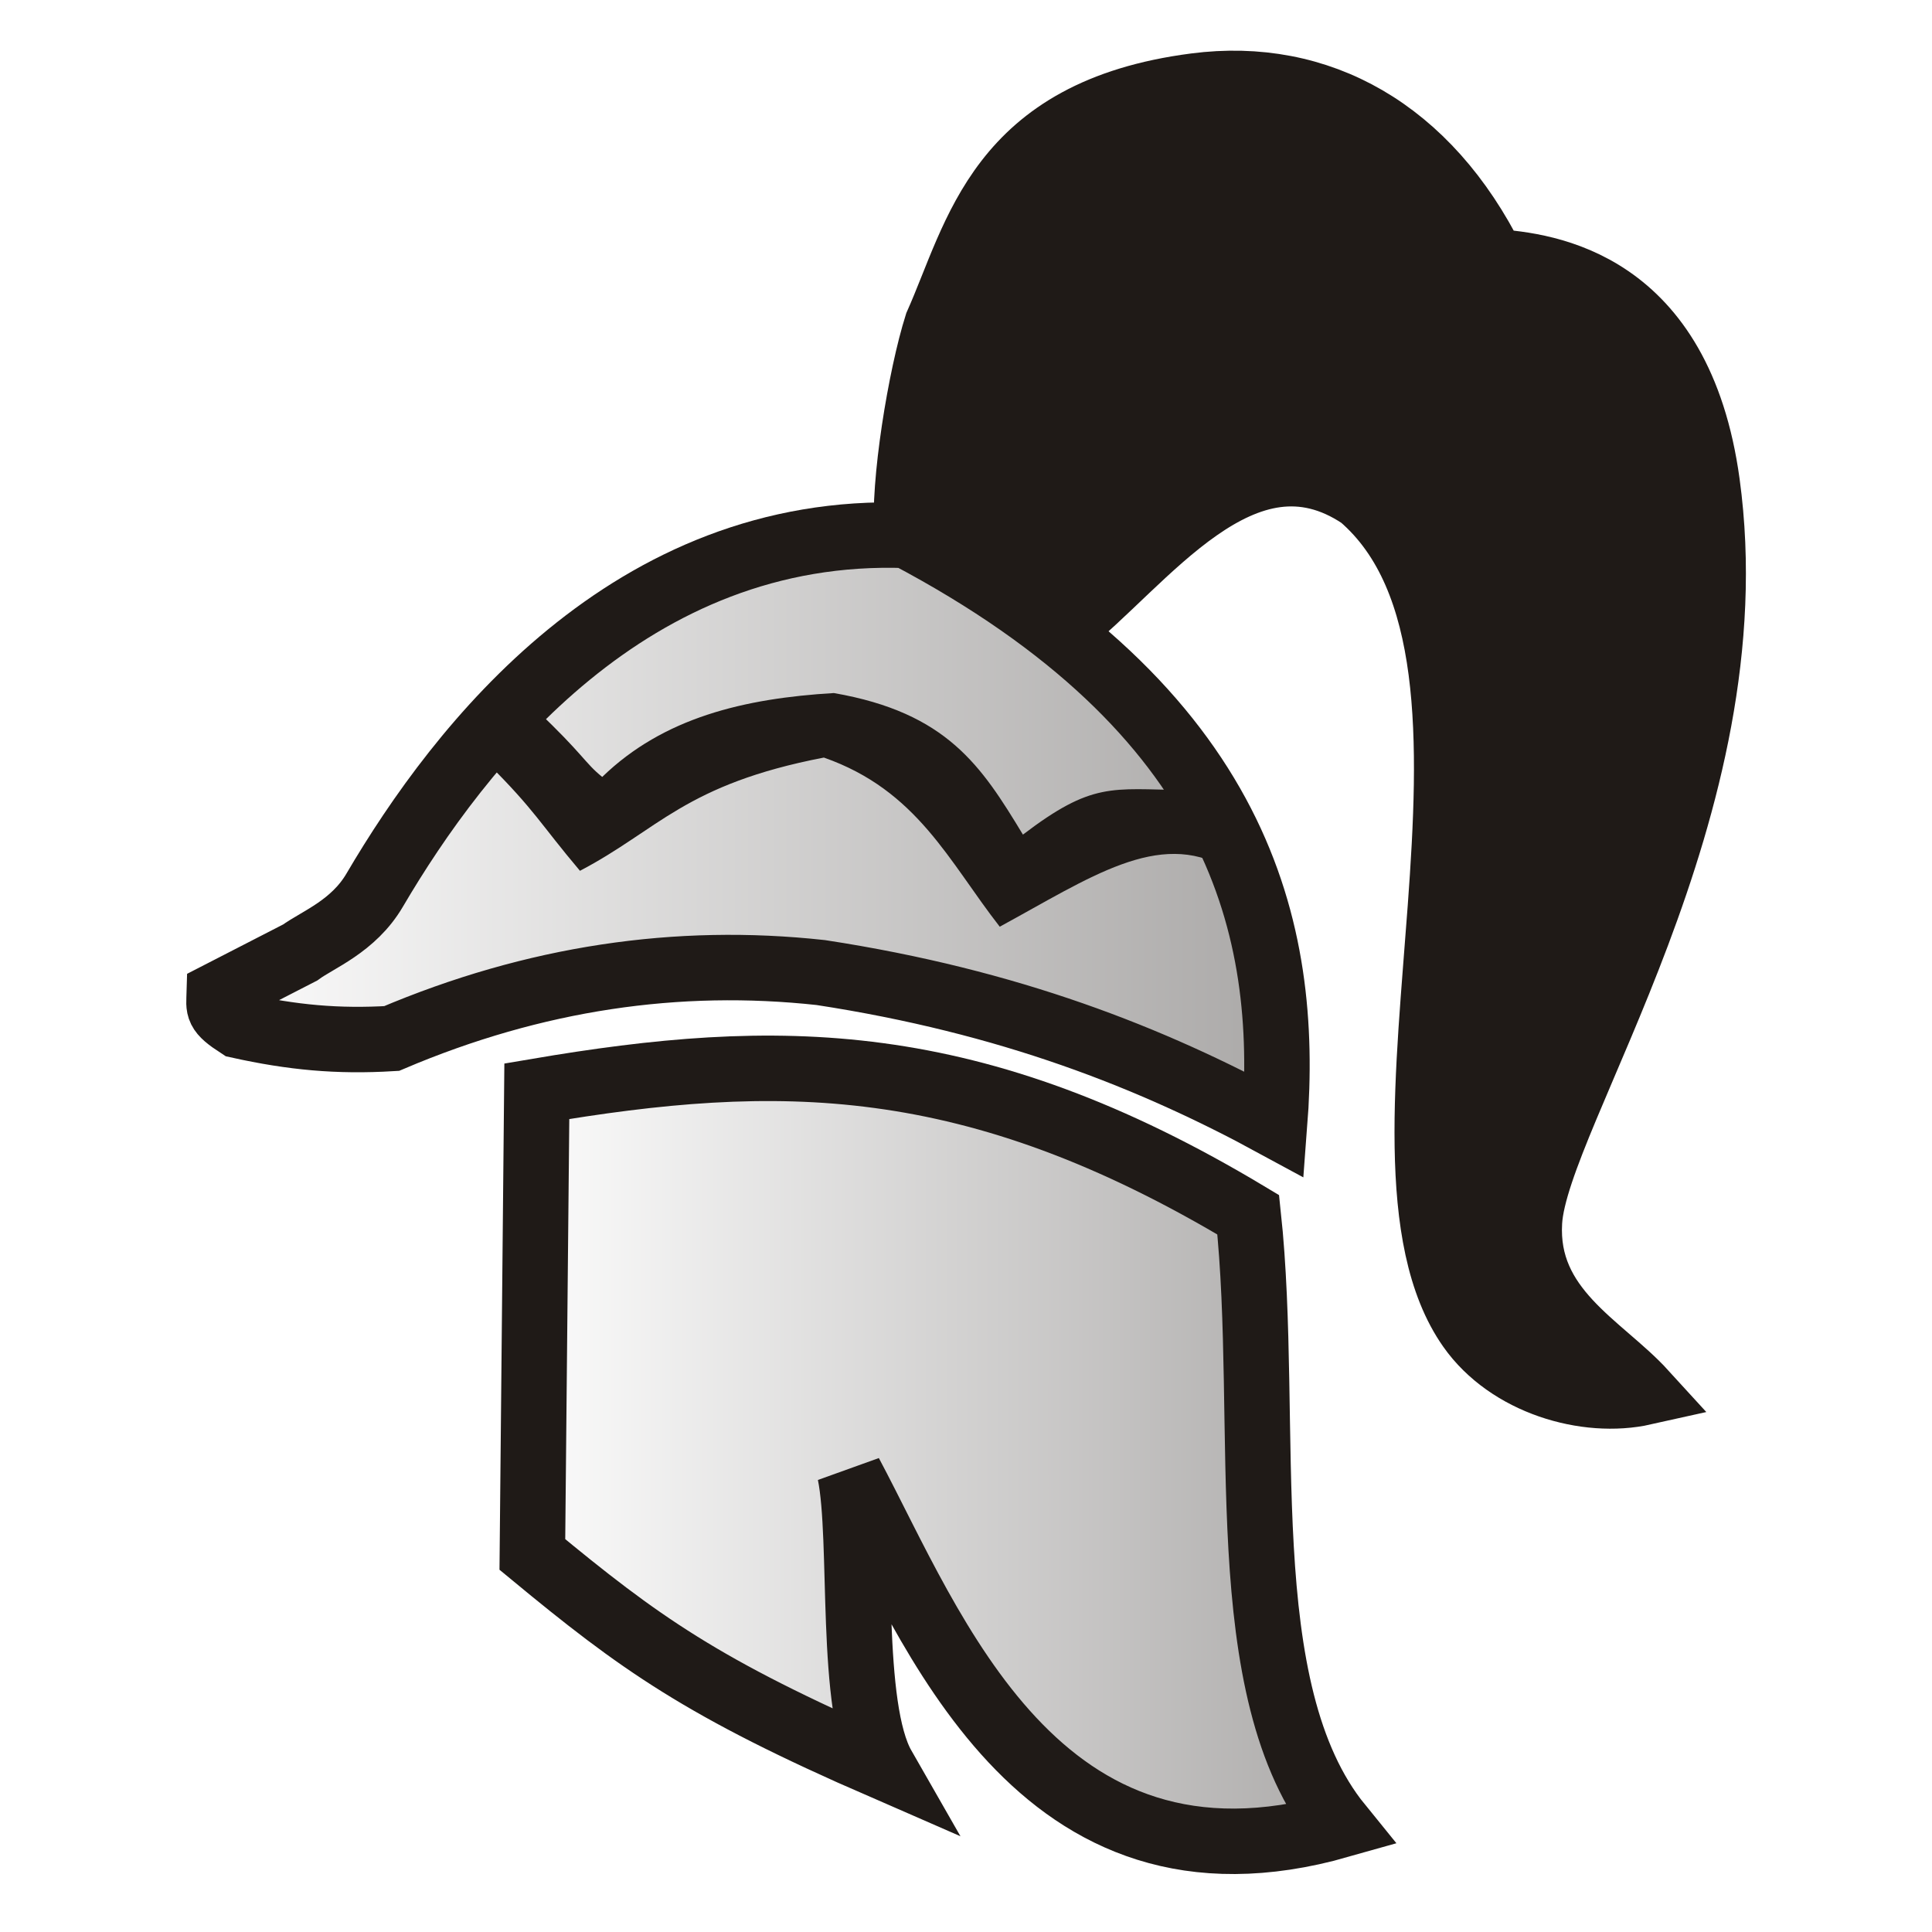
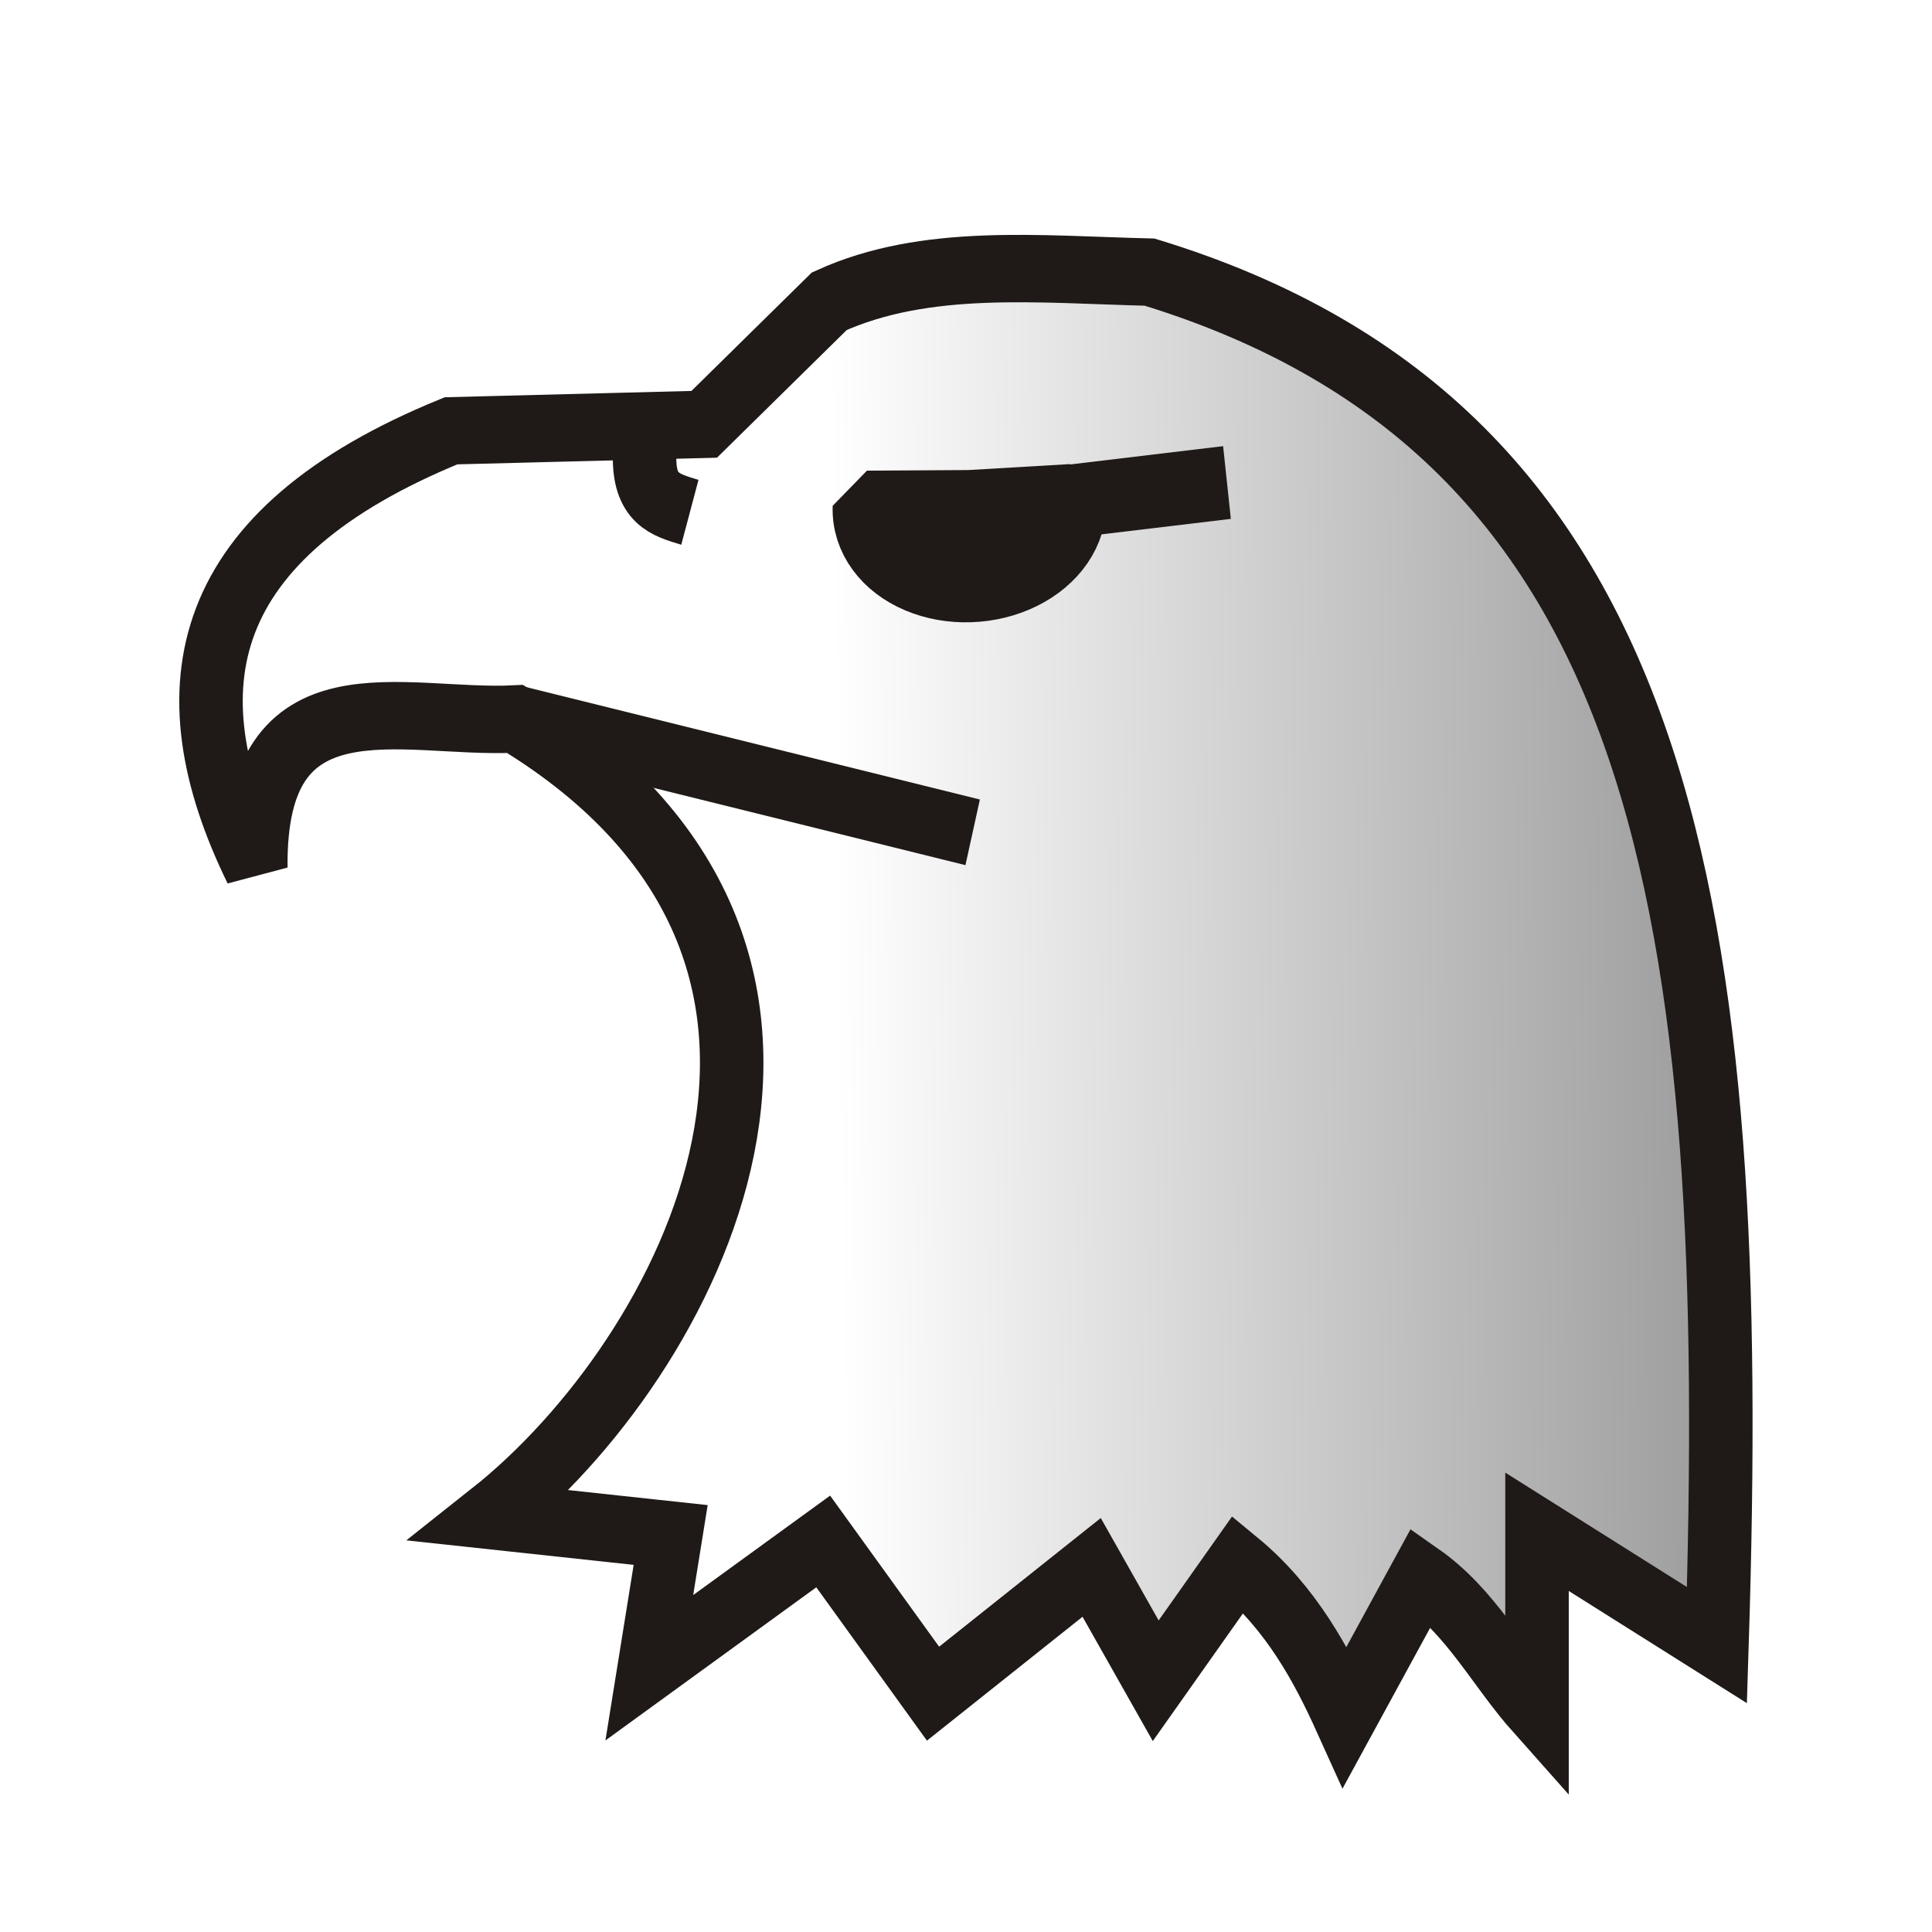
- <svg xmlns="http://www.w3.org/2000/svg" xmlns:xlink="http://www.w3.org/1999/xlink" width="177.17" height="177.17" shape-rendering="geometricPrecision" image-rendering="optimizeQuality" fill-rule="evenodd" clip-rule="evenodd" viewBox="0 0 50 50" version="1.1" id="svg1163">
-   <defs id="defs1157">
-     <linearGradient id="linearGradient9464">
-       <stop id="stop9462" offset="0" style="stop-color:#806600;stop-opacity:1" />
-       <stop id="stop9460" offset="1" style="stop-color:#ffd42a;stop-opacity:1" />
+ <svg xmlns="http://www.w3.org/2000/svg" xmlns:xlink="http://www.w3.org/1999/xlink" width="177.17" height="177.17" shape-rendering="geometricPrecision" image-rendering="optimizeQuality" fill-rule="evenodd" clip-rule="evenodd" viewBox="0 0 50 50" version="1.1" id="svg12863">
+   <defs id="defs12857">
+     <linearGradient id="linearGradient13464">
+       <stop style="stop-color:#808080;stop-opacity:1;" offset="0" id="stop13460" />
+       <stop style="stop-color:#ffffff;stop-opacity:1" offset="1" id="stop13462" />
    </linearGradient>
-     <linearGradient gradientUnits="userSpaceOnUse" y2="37.469" x2="77.76" y1="37.22" x1="21.13" id="linearGradient9444" gradientTransform="translate(-91.5356,53.38202)">
-       <stop style="stop-color:#a8a6a5;stop-opacity:1" offset="0" stop-color="#fff" stop-opacity="0" id="stop9442" />
-       <stop stop-color="#fff" id="stop9440" offset="1" />
+     <linearGradient id="0" x1="21.405" x2="77.64" gradientUnits="userSpaceOnUse">
+       <stop stop-color="#fff" id="stop12852" />
+       <stop offset="1" stop-color="#fff" stop-opacity="0" id="stop12854" />
    </linearGradient>
-     <linearGradient id="0" x1="21.19" y1="37.552" x2="77.74" y2="37.429" gradientUnits="userSpaceOnUse">
-       <stop stop-color="#fff" id="stop1152" />
-       <stop offset="1" stop-color="#fff" stop-opacity="0" id="stop1154" />
-     </linearGradient>
-     <linearGradient xlink:href="#linearGradient9444" id="linearGradient8253" x1="-26.934" y1="21.969" x2="-2.041" y2="21.969" gradientUnits="userSpaceOnUse" gradientTransform="matrix(1.227182,0,0,1,6.239682,0)" />
-     <linearGradient xlink:href="#linearGradient9444" id="linearGradient8255" x1="-28.773" y1="38.406" x2="-8.917" y2="38.406" gradientUnits="userSpaceOnUse" gradientTransform="matrix(1.227182,0,0,1,6.239682,0)" />
-     <linearGradient gradientTransform="translate(-91.5356,53.38202)" id="0-4" x1="21.13" y1="37.22" x2="77.76" y2="37.469" gradientUnits="userSpaceOnUse">
-       <stop stop-color="#fff" id="stop8835" />
-       <stop offset="1" stop-color="#fff" stop-opacity="0" id="stop8837" />
-     </linearGradient>
-     <linearGradient id="0-5" x1="21.253" y1="37.22" x2="77.64" y2="37.35" gradientUnits="userSpaceOnUse" xlink:href="#linearGradient9464">
-       <stop stop-color="#fff" id="stop7734" />
-       <stop offset="1" stop-color="#fff" stop-opacity="0" id="stop7736" />
+     <linearGradient xlink:href="#linearGradient13464" id="linearGradient13468" x1="115.585" y1="51.193" x2="87.866" y2="51.539" gradientUnits="userSpaceOnUse" />
+     <clipPath clipPathUnits="userSpaceOnUse" id="clipPath5191">
+       <rect style="opacity:1;fill:#d40000;fill-opacity:1;stroke:#000000;stroke-width:0.205;stroke-linecap:square;stroke-linejoin:miter;stroke-miterlimit:4;stroke-dasharray:none;stroke-opacity:1;paint-order:normal" id="rect5193" width="35.163" height="15.671" x="7.207" y="4.029" clip-path="none" />
+     </clipPath>
+     <linearGradient id="0-2" x1="21.376" x2="77.64" gradientUnits="userSpaceOnUse">
+       <stop stop-color="#fff" id="stop4571" />
+       <stop offset="1" stop-color="#fff" stop-opacity="0" id="stop4573" />
    </linearGradient>
  </defs>
-   <g id="g7037" transform="translate(2.678846)">
-     <g id="g9450" transform="matrix(-0.9618205,0,0,0.9618205,5.57492,0.6675194)">
-       <path id="path8237" d="m -31.592,6.346 c -1.459,0.102 -5.017,0.537 -5.761,5.957 -1.199,8.726 4.611,17.002 4.781,19.877 0.14,2.353 -1.928,3.324 -3.085,4.592 1.561,0.349 3.647,-0.262 4.682,-1.733 3.351,-4.76 -2.197,-17.963 2.931,-22.368 3.182,-2.142 5.852,1.827 8.04,3.518 1.194,-0.906 1.938,-1.364 4.181,-2.477 0.112,-1.388 -0.367,-4.281 -0.806,-5.669 -1.091,-2.443 -1.644,-5.737 -6.951,-6.425 -3.333,-0.432 -6.254,1.199 -8.012,4.728 z" style="fill:#1f1a17;fill-opacity:1;stroke:#1f1a17;stroke-width:1.761;stroke-linecap:butt;stroke-linejoin:miter;stroke-miterlimit:4;stroke-dasharray:none;stroke-opacity:1" />
-       <path id="path8239" d="m -15.823,13.712 c -8.998,4.749 -10.294,10.612 -9.891,15.851 3.315,-1.802 7.136,-3.31 12.21,-4.088 3.849,-0.421 7.699,0.138 11.548,1.774 1.451,0.087 2.666,-0.026 4.117,-0.347 0.594,-0.386 0.532,-0.463 0.521,-0.848 L 0.505,24.935 C 0.029,24.587 -0.929,24.231 -1.499,23.259 -3.789,19.358 -8.38,13.434 -15.823,13.712 Z" style="fill:url(#linearGradient8253);fill-opacity:1.0;stroke:#1f1a17;stroke-width:1.761;stroke-linecap:butt;stroke-linejoin:miter;stroke-miterlimit:4;stroke-dasharray:none;stroke-opacity:1" />
-       <path id="path8241" d="m -5.863,28.668 c -6.453,-1.096 -11.717,-1.134 -19.142,3.324 -0.607,5.658 0.503,12.783 -2.461,16.429 8.149,2.317 10.952,-5.292 13.177,-9.469 -0.367,1.801 0.038,6.276 -0.889,7.895 4.881,-2.125 6.558,-3.338 9.435,-5.715 z" style="fill:url(#linearGradient8255);fill-opacity:1.0;stroke:#1f1a17;stroke-width:1.761;stroke-linecap:butt;stroke-linejoin:miter;stroke-miterlimit:4;stroke-dasharray:none;stroke-opacity:1" />
-       <path id="path8243" d="m -23.281,20.567 c 1.96,-0.033 2.474,-0.223 4.338,1.196 1.121,-1.851 2.041,-3.279 5.088,-3.809 2.414,0.144 4.585,0.66 6.232,2.257 0.465,-0.372 0.523,-0.621 1.756,-1.786 0.4,0.347 1.122,1.061 1.336,1.409 -1.287,1.279 -1.418,1.631 -2.493,2.903 -2.118,-1.109 -2.824,-2.326 -6.563,-3.047 -2.516,0.882 -3.363,2.798 -4.732,4.551 -2.431,-1.321 -4.274,-2.621 -6.081,-1.581 0.24,-0.731 0.754,-1.497 1.119,-2.092 z" style="fill:#1f1a17;fill-opacity:1;stroke:none;stroke-width:1.945;stroke-linecap:butt;stroke-linejoin:miter;stroke-miterlimit:4;stroke-dasharray:none;stroke-opacity:1" />
-     </g>
+   <g id="g13475" transform="matrix(1.053913,0,0,1.11878,-70.9022,-28.281)">
+     <path id="path13430" d="m 84.568,35.094 -6.217,0.15 c -6.203,2.384 -6.963,5.934 -4.794,10.112 -0.053,-4.63 3.609,-3.313 6.367,-3.446 9.56,5.47 4.256,14.806 -0.599,18.427 l 4.419,0.449 -0.524,3.071 4.27,-2.921 2.697,3.521 3.895,-2.921 1.573,2.622 2.022,-2.697 c 1.307,1.014 2.065,2.355 2.628,3.527 l 1.867,-3.227 c 1.231,0.812 1.876,2.045 2.846,3.071 v -4.12 l 4.419,2.622 C 110.009,46.436 108.312,35.261 95.504,31.573 92.794,31.513 90.013,31.229 87.639,32.247 Z" style="fill:url(#linearGradient13468);fill-opacity:1;stroke:#1f1a17;stroke-width:1.559;stroke-linecap:butt;stroke-linejoin:miter;stroke-miterlimit:4;stroke-dasharray:none;stroke-opacity:1" />
+     <path id="path13432" d="M 91.16,44.532 79.924,41.91" style="fill:none;stroke:#1f1a17;stroke-width:1.559;stroke-linecap:butt;stroke-linejoin:miter;stroke-miterlimit:4;stroke-dasharray:none;stroke-opacity:1" />
+     <path id="path13434" d="m 83.104,35.805 c -0.025,1.009 0.491,1.149 1.112,1.324" style="fill:none;stroke:#1f1a17;stroke-width:1.559;stroke-linecap:butt;stroke-linejoin:miter;stroke-miterlimit:4;stroke-dasharray:none;stroke-opacity:1" />
+     <path transform="rotate(-3.167208)" d="m 91.414,41.974 a 2.516,1.827 0 0 1 -1.308,1.603 2.516,1.827 0 0 1 -2.564,-0.064 2.516,1.827 0 0 1 -1.154,-1.664 l 2.51,0.125 z" id="path13436" style="opacity:1;fill:#1f1a17;fill-opacity:1;stroke:#1f1a17;stroke-width:1.693;stroke-linecap:square;stroke-linejoin:bevel;stroke-miterlimit:4;stroke-dasharray:none;stroke-opacity:1;paint-order:normal" />
+     <path id="path13438" d="m 93.644,36.864 3.761,-0.424" style="fill:#1f1a17;fill-opacity:1;stroke:#1f1a17;stroke-width:1.693;stroke-linecap:butt;stroke-linejoin:miter;stroke-miterlimit:4;stroke-dasharray:none;stroke-opacity:1" />
  </g>
</svg>
